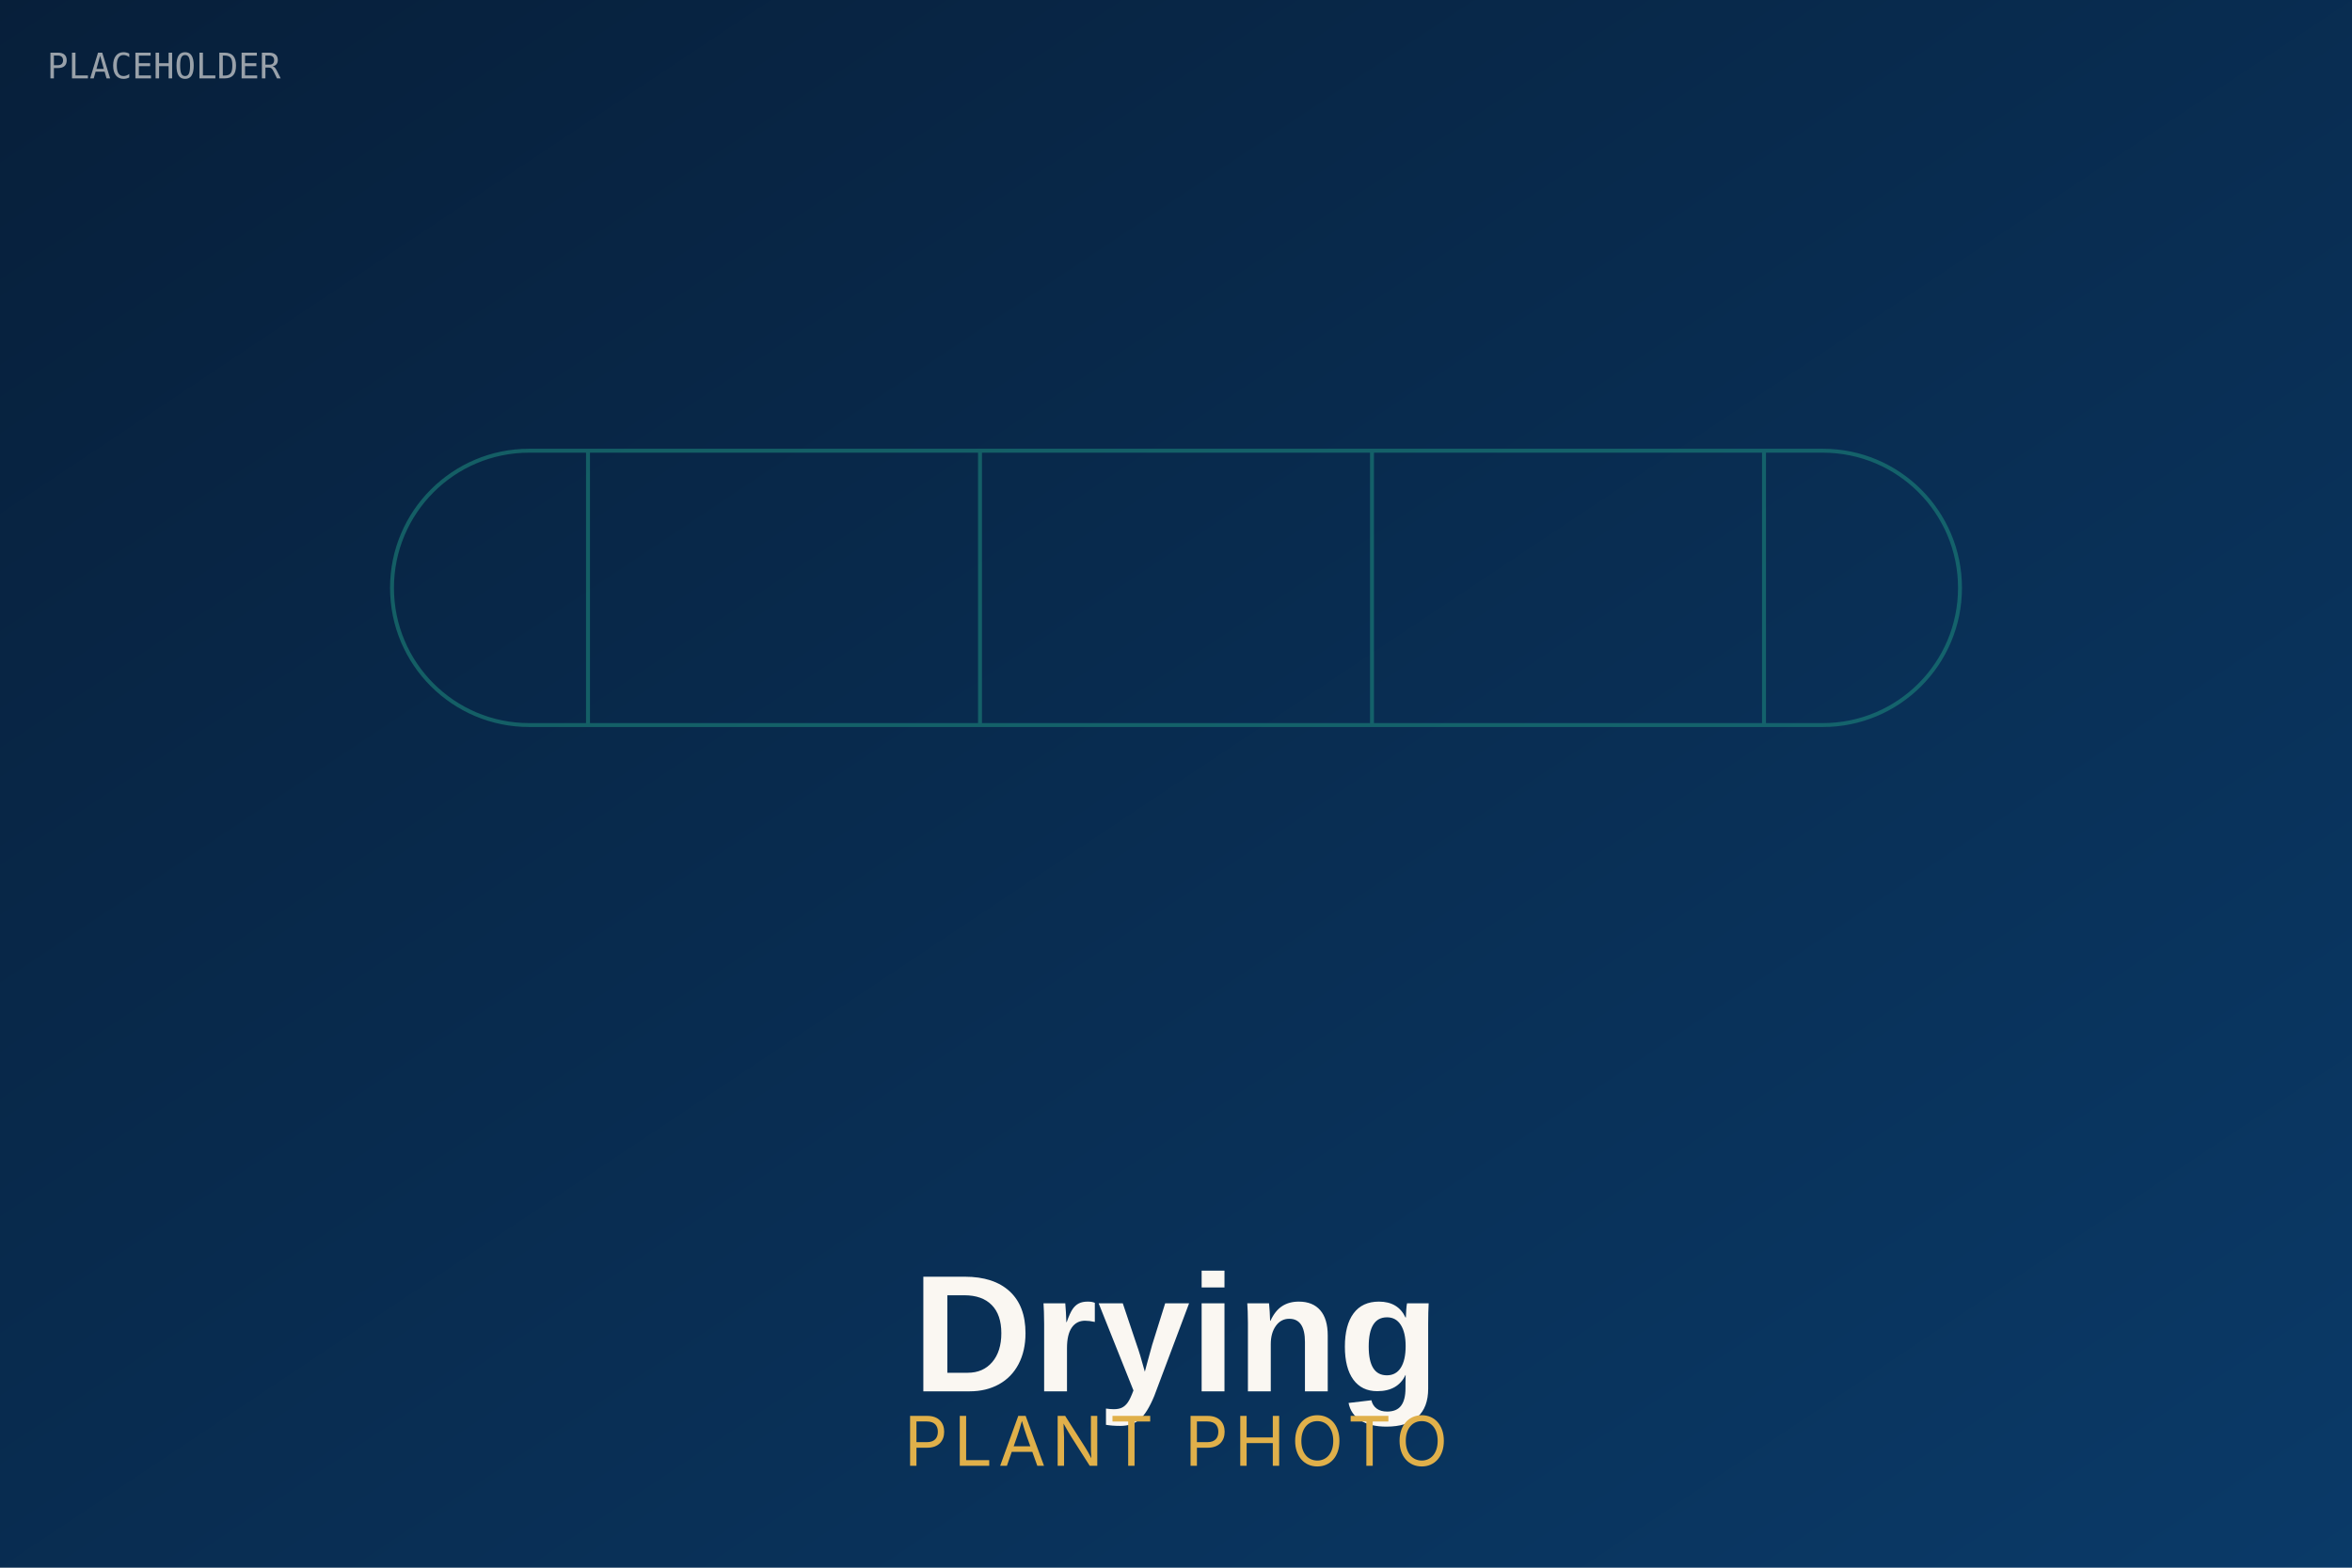
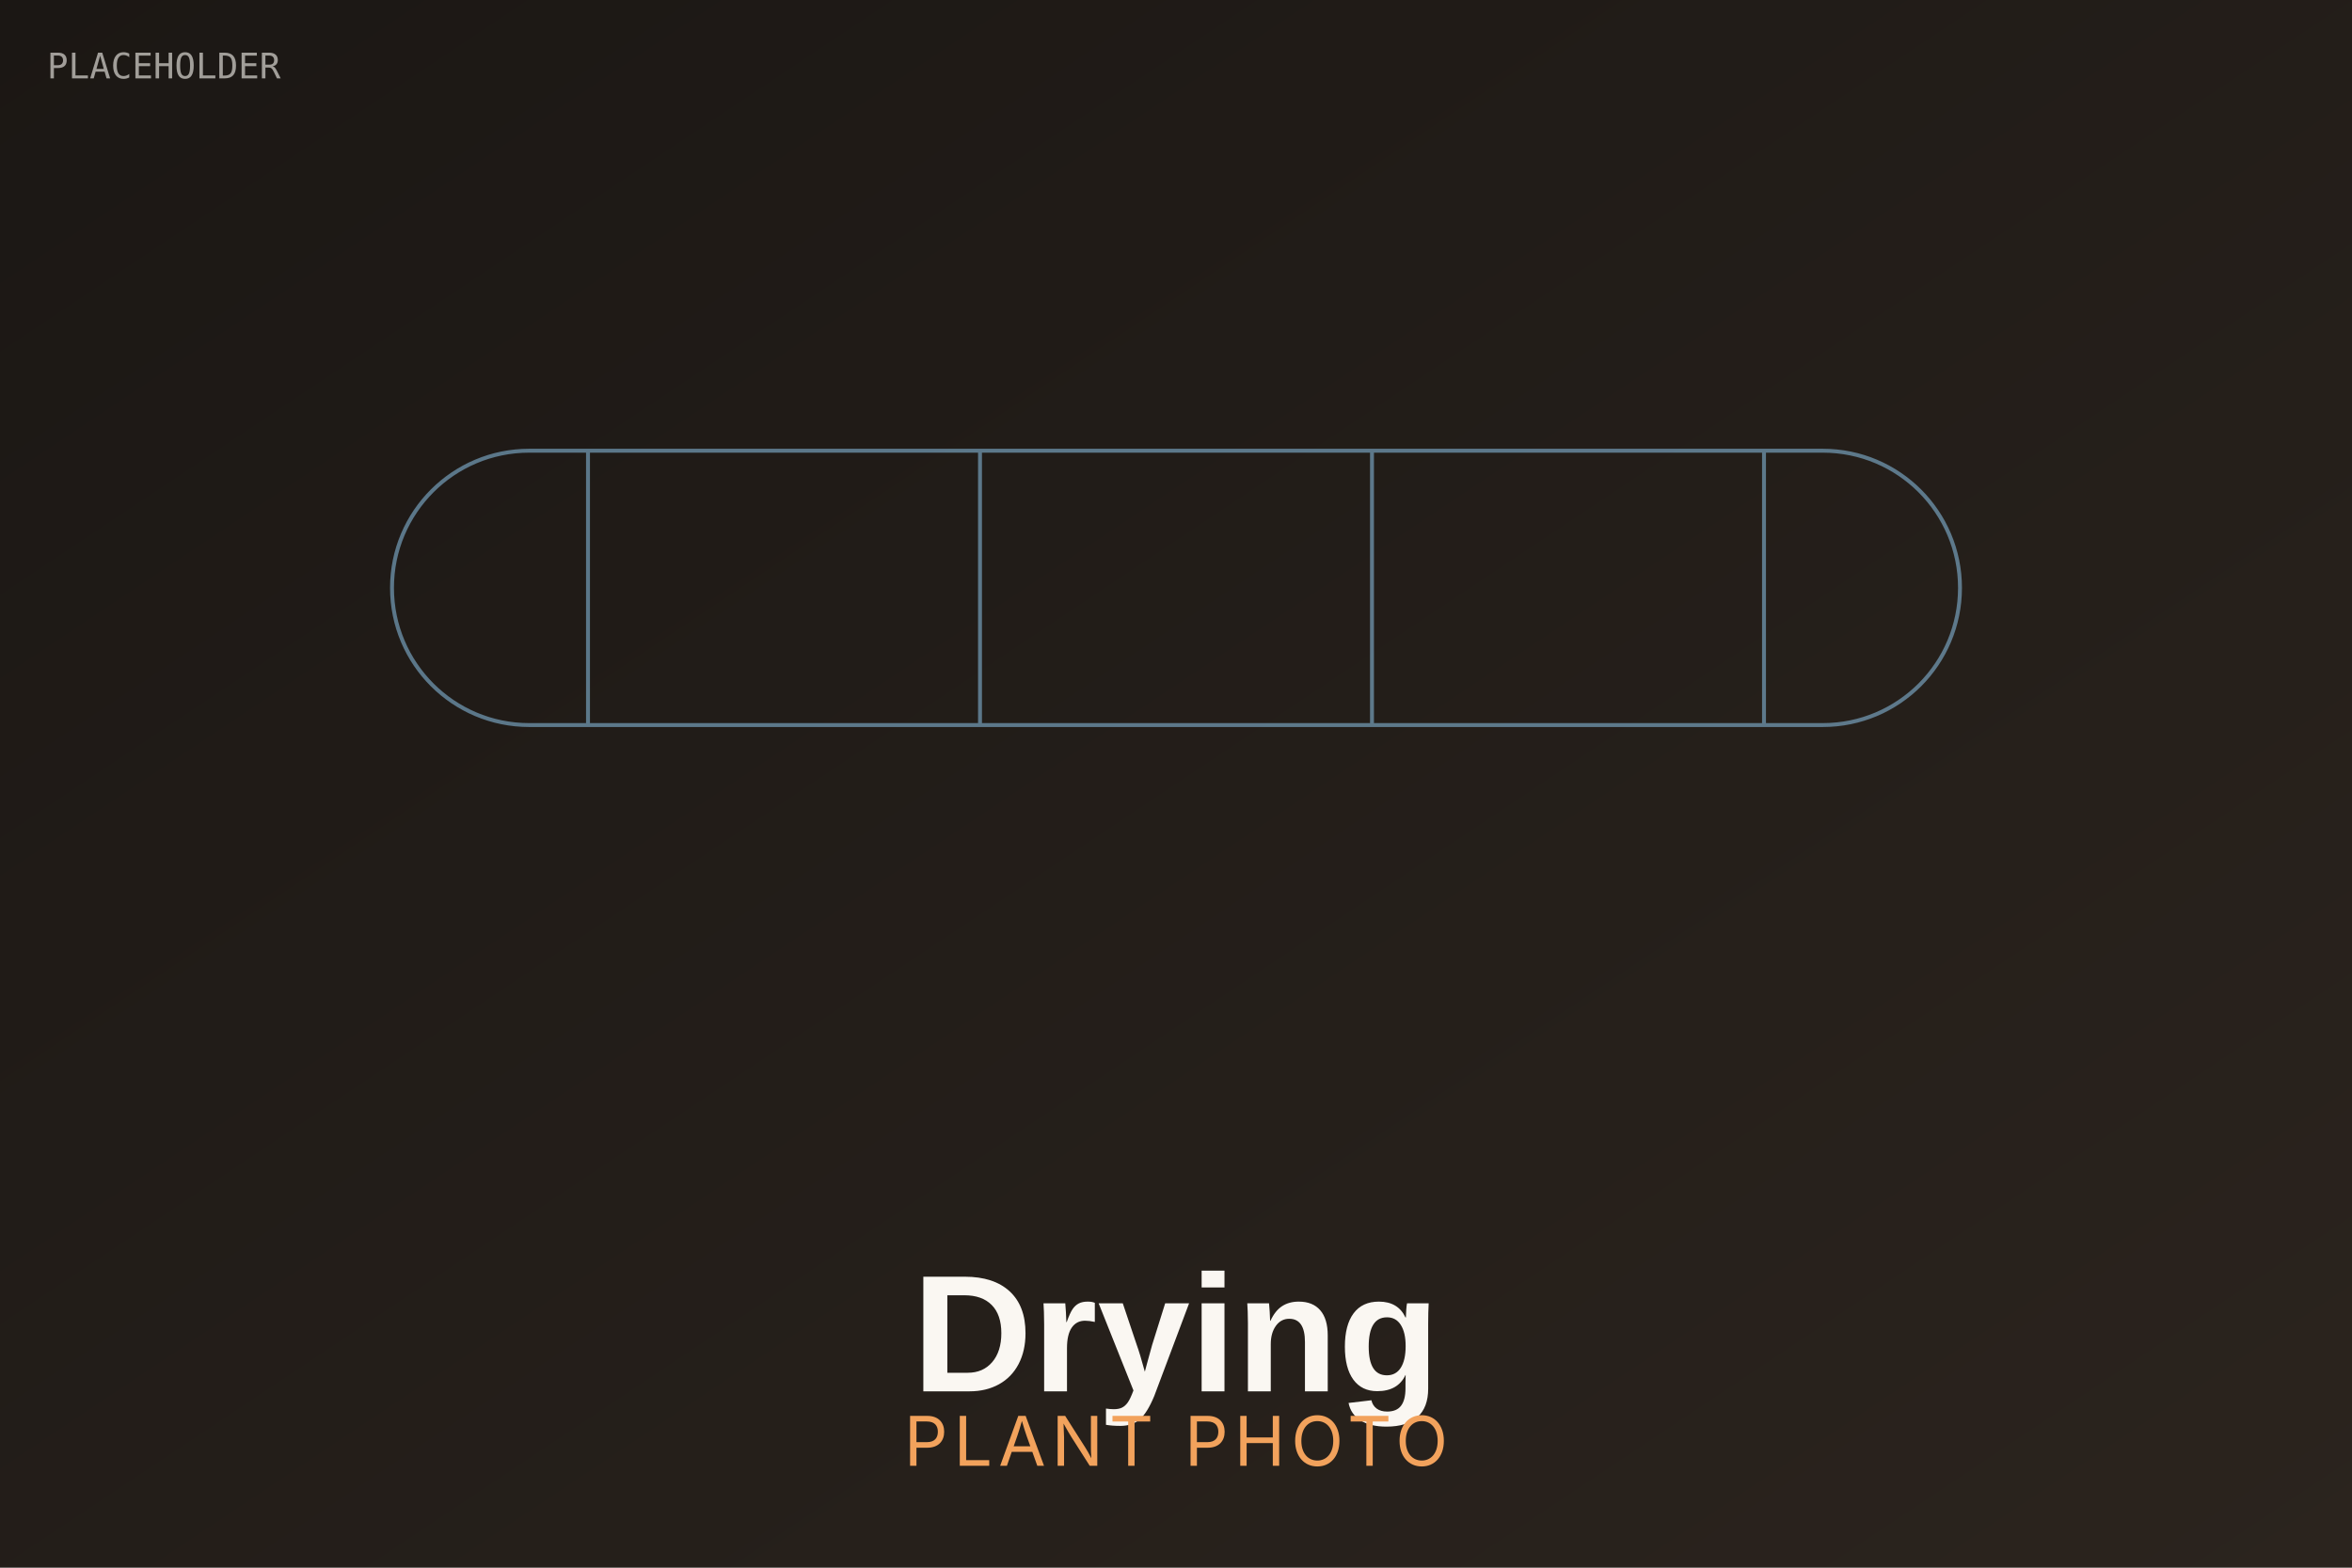
<svg xmlns="http://www.w3.org/2000/svg" viewBox="0 0 1200 800" width="1200" height="800">
  <defs>
    <linearGradient id="g" x1="0" y1="0" x2="1" y2="1">
-       <stop offset="0" stop-color="#071F3A" />
-       <stop offset="1" stop-color="#0A3A68" />
+       <stop offset="0" stop-color="#1B1714" />
+       <stop offset="1" stop-color="#2B241E" />
    </linearGradient>
  </defs>
  <rect width="1200" height="800" fill="url(#g)" />
-   <g fill="none" stroke="#1E8C7E" stroke-width="2" opacity=".55">
+   <g fill="none" stroke="#8CC3E8" stroke-width="2" opacity=".55">
    <rect x="200" y="230" width="800" height="140" rx="70" />
    <path d="M300 230v140M500 230v140M700 230v140M900 230v140" />
  </g>
  <text x="600.0" y="710" text-anchor="middle" font-family="Plus Jakarta Sans,Arial,sans-serif" font-weight="800" font-size="85" fill="#FAF7F2">Drying</text>
-   <text x="600.0" y="748" text-anchor="middle" font-family="Inter,Arial,sans-serif" font-size="35" fill="#E0B04A" letter-spacing="3">PLANT PHOTO</text>
+   <text x="600.0" y="748" text-anchor="middle" font-family="Inter,Arial,sans-serif" font-size="35" fill="#F2A25C" letter-spacing="3">PLANT PHOTO</text>
  <text x="24" y="40" font-family="JetBrains Mono,monospace" font-size="18" fill="#FAF7F2" opacity=".6">PLACEHOLDER</text>
</svg>
